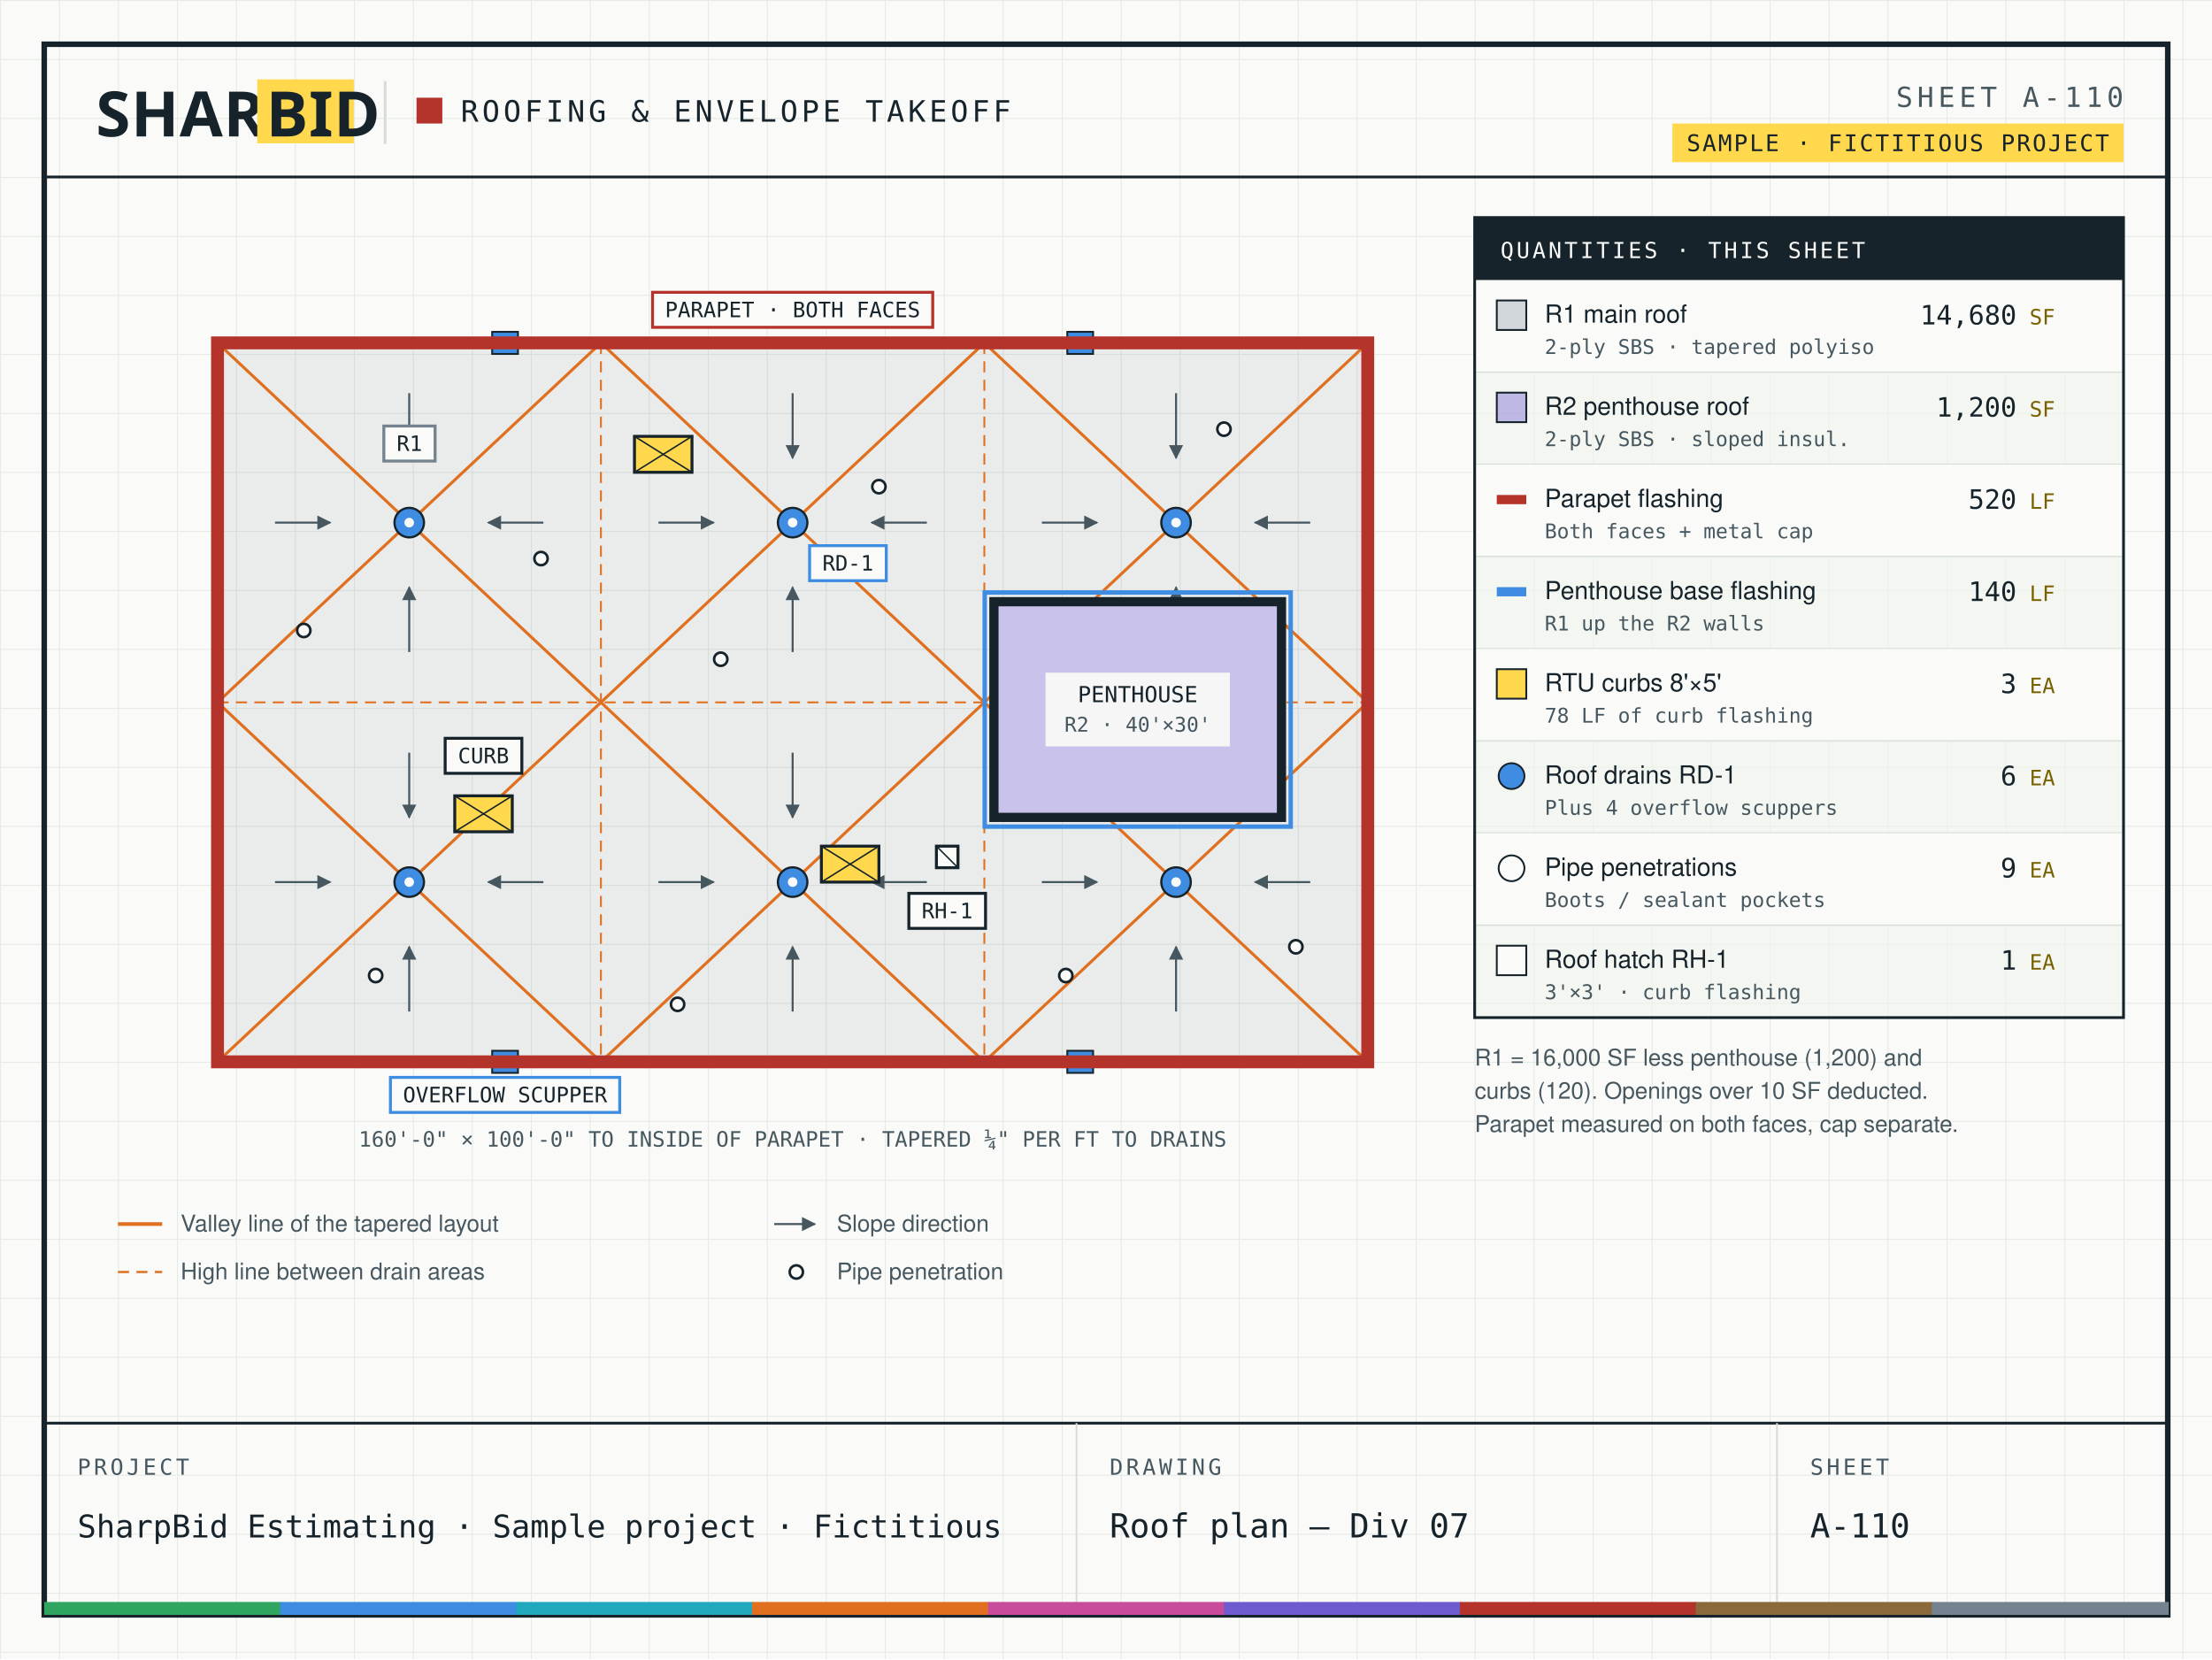
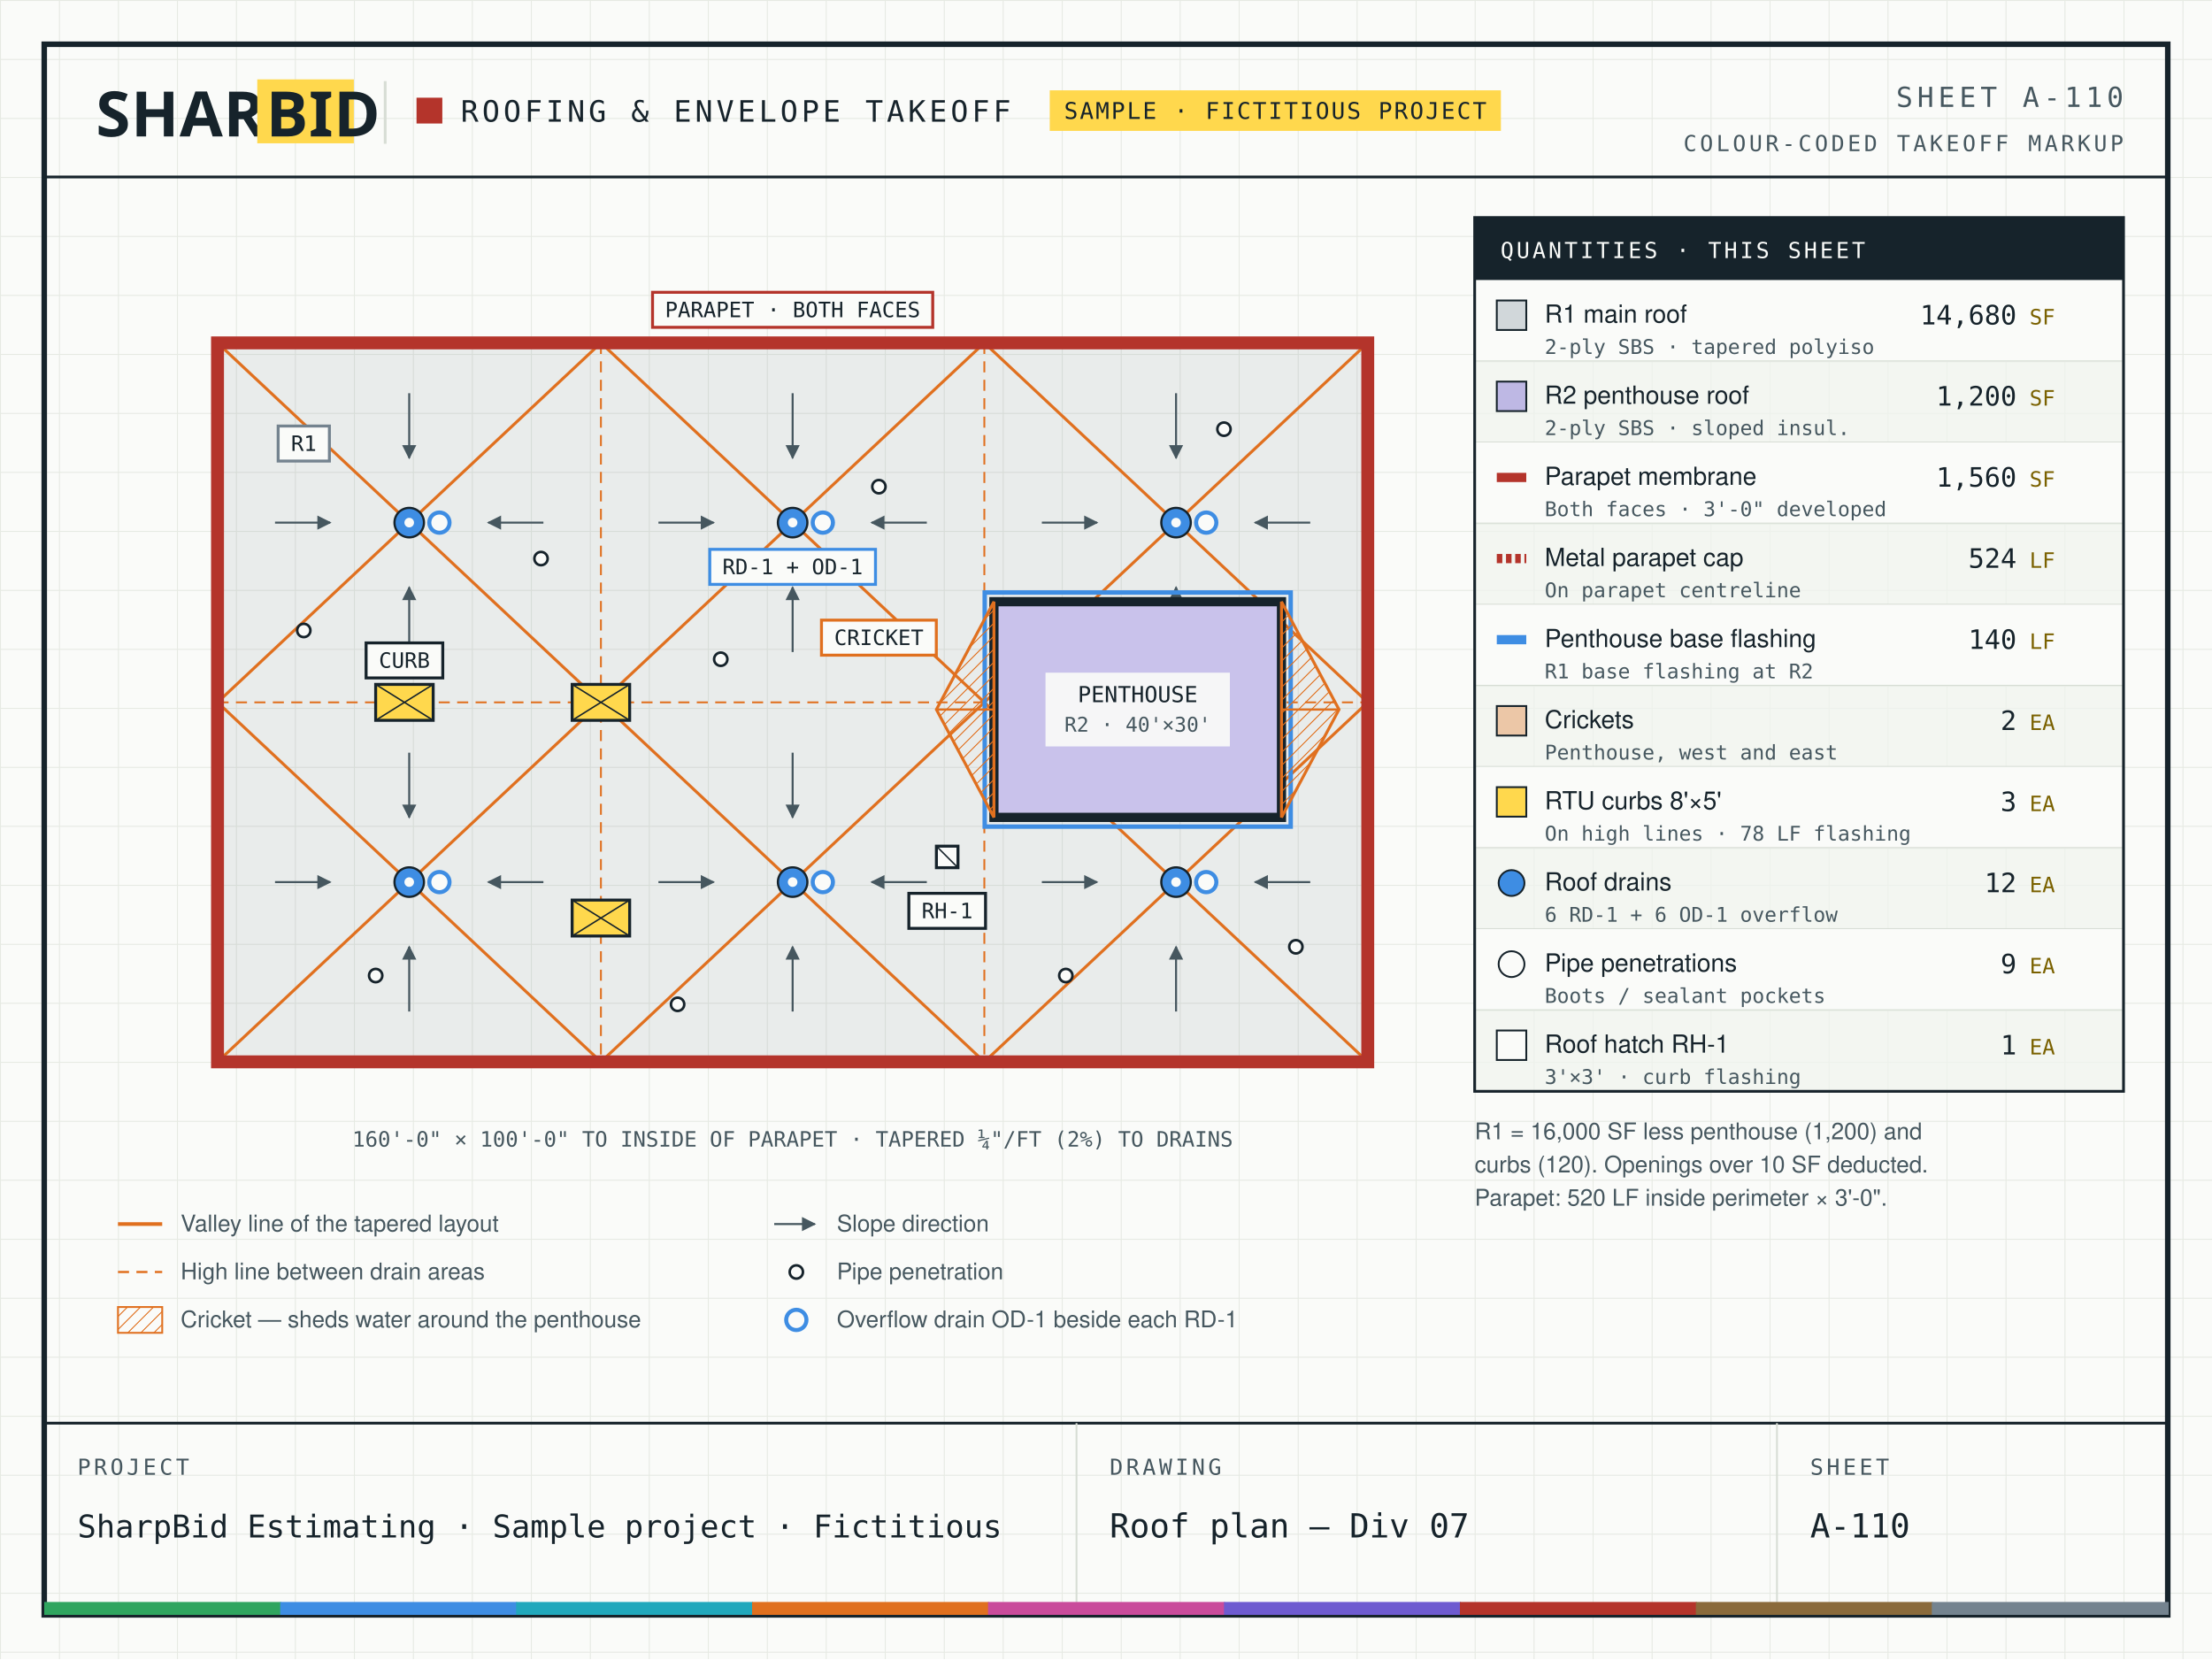
<svg xmlns="http://www.w3.org/2000/svg" width="1200" height="900" viewBox="0 0 1200 900" role="img">
  <defs>
    <pattern id="g32" width="32" height="32" patternUnits="userSpaceOnUse">
      <path d="M 32 0 L 0 0 0 32" fill="none" stroke="#E6EAE3" stroke-width="1" />
+     </pattern>
+     <pattern id="hCrk" width="5" height="5" patternUnits="userSpaceOnUse" patternTransform="rotate(45)">
+       <line x1="0" y1="0" x2="0" y2="5" stroke="#E0701F" stroke-width="1" />
    </pattern>
    <marker id="arr" viewBox="0 0 10 10" refX="9" refY="5" markerWidth="7" markerHeight="7" orient="auto-start-reverse">
      <path d="M 0 0 L 10 5 L 0 10 z" fill="#46575F" />
    </marker>
  </defs>
  <rect width="1200" height="900" fill="#FAFBF9" />
  <rect width="1200" height="900" fill="url(#g32)" />
  <rect x="24" y="24" width="1152" height="852" fill="none" stroke="#16232B" stroke-width="3" />
  <line x1="24" y1="96" x2="1176" y2="96" stroke="#16232B" stroke-width="1.5" />
  <g>
    <text x="52" y="74" font-family="Big Shoulders, 'Arial Narrow', sans-serif" font-weight="800" font-size="34" letter-spacing="0.01em" fill="#16232B">SHARP</text>
    <rect x="139.567" y="43.06" width="52.394" height="34.68" fill="#FFD84D" />
    <text x="144.327" y="74" font-family="Big Shoulders, 'Arial Narrow', sans-serif" font-weight="800" font-size="34" letter-spacing="0.01em" fill="#16232B">BID</text>
  </g>
  <line x1="208.961" y1="44" x2="208.961" y2="78" stroke="#D7DDD5" stroke-width="1.5" />
  <rect x="225.961" y="53" width="14" height="14" fill="#B4342B" />
  <text x="249.961" y="66" font-family="'IBM Plex Mono', ui-monospace, monospace" font-size="16" font-weight="500" letter-spacing="0.12em" fill="#16232B">ROOFING &amp; ENVELOPE TAKEOFF</text>
+   <rect x="569.481" y="49" width="244.75" height="22" fill="#FFD84D" />
+   <text x="691.856" y="64.5" text-anchor="middle" font-family="'IBM Plex Mono', ui-monospace, monospace" font-size="12.5" font-weight="500" letter-spacing="0.08em" fill="#16232B">SAMPLE · FICTITIOUS PROJECT</text>
  <text x="1152" y="58" text-anchor="end" font-family="'IBM Plex Mono', ui-monospace, monospace" font-size="15" letter-spacing="0.16em" fill="#46575F">SHEET A-110</text>
-   <rect x="907.25" y="67" width="244.75" height="21" fill="#FFD84D" />
-   <text x="1029.625" y="82" text-anchor="middle" font-family="'IBM Plex Mono', ui-monospace, monospace" font-size="12.5" font-weight="500" letter-spacing="0.08em" fill="#16232B">SAMPLE · FICTITIOUS PROJECT</text>
+   <text x="1152" y="82" text-anchor="end" font-family="'IBM Plex Mono', ui-monospace, monospace" font-size="12" letter-spacing="0.14em" fill="#46575F">COLOUR-CODED TAKEOFF MARKUP</text>
  <rect x="118" y="186" width="624" height="390" fill="#74838F" fill-opacity="0.13" />
  <line x1="222" y1="283.5" x2="118" y2="186" stroke="#E0701F" stroke-width="1.6" />
  <line x1="222" y1="283.5" x2="326" y2="186" stroke="#E0701F" stroke-width="1.6" />
  <line x1="222" y1="283.5" x2="326" y2="381" stroke="#E0701F" stroke-width="1.6" />
  <line x1="222" y1="283.5" x2="118" y2="381" stroke="#E0701F" stroke-width="1.6" />
  <line x1="222" y1="213.3" x2="222" y2="248.4" stroke="#46575F" stroke-width="1.1" marker-end="url(#arr)" />
  <line x1="222" y1="353.7" x2="222" y2="318.6" stroke="#46575F" stroke-width="1.1" marker-end="url(#arr)" />
  <line x1="149.2" y1="283.5" x2="179.1" y2="283.5" stroke="#46575F" stroke-width="1.1" marker-end="url(#arr)" />
  <line x1="294.8" y1="283.5" x2="264.9" y2="283.5" stroke="#46575F" stroke-width="1.1" marker-end="url(#arr)" />
  <line x1="222" y1="478.5" x2="118" y2="381" stroke="#E0701F" stroke-width="1.6" />
  <line x1="222" y1="478.5" x2="326" y2="381" stroke="#E0701F" stroke-width="1.6" />
  <line x1="222" y1="478.5" x2="326" y2="576" stroke="#E0701F" stroke-width="1.6" />
  <line x1="222" y1="478.5" x2="118" y2="576" stroke="#E0701F" stroke-width="1.6" />
  <line x1="222" y1="408.3" x2="222" y2="443.4" stroke="#46575F" stroke-width="1.1" marker-end="url(#arr)" />
  <line x1="222" y1="548.7" x2="222" y2="513.6" stroke="#46575F" stroke-width="1.1" marker-end="url(#arr)" />
  <line x1="149.2" y1="478.5" x2="179.1" y2="478.5" stroke="#46575F" stroke-width="1.1" marker-end="url(#arr)" />
  <line x1="294.8" y1="478.5" x2="264.9" y2="478.5" stroke="#46575F" stroke-width="1.1" marker-end="url(#arr)" />
  <line x1="430" y1="283.5" x2="326" y2="186" stroke="#E0701F" stroke-width="1.6" />
  <line x1="430" y1="283.5" x2="534" y2="186" stroke="#E0701F" stroke-width="1.6" />
  <line x1="430" y1="283.5" x2="534" y2="381" stroke="#E0701F" stroke-width="1.6" />
  <line x1="430" y1="283.5" x2="326" y2="381" stroke="#E0701F" stroke-width="1.6" />
  <line x1="430" y1="213.3" x2="430" y2="248.4" stroke="#46575F" stroke-width="1.1" marker-end="url(#arr)" />
  <line x1="430" y1="353.7" x2="430" y2="318.6" stroke="#46575F" stroke-width="1.1" marker-end="url(#arr)" />
  <line x1="357.2" y1="283.5" x2="387.1" y2="283.5" stroke="#46575F" stroke-width="1.1" marker-end="url(#arr)" />
  <line x1="502.8" y1="283.5" x2="472.9" y2="283.5" stroke="#46575F" stroke-width="1.1" marker-end="url(#arr)" />
  <line x1="430" y1="478.5" x2="326" y2="381" stroke="#E0701F" stroke-width="1.6" />
  <line x1="430" y1="478.5" x2="534" y2="381" stroke="#E0701F" stroke-width="1.6" />
  <line x1="430" y1="478.5" x2="534" y2="576" stroke="#E0701F" stroke-width="1.6" />
  <line x1="430" y1="478.5" x2="326" y2="576" stroke="#E0701F" stroke-width="1.6" />
  <line x1="430" y1="408.3" x2="430" y2="443.4" stroke="#46575F" stroke-width="1.1" marker-end="url(#arr)" />
  <line x1="430" y1="548.7" x2="430" y2="513.6" stroke="#46575F" stroke-width="1.1" marker-end="url(#arr)" />
  <line x1="357.2" y1="478.5" x2="387.1" y2="478.5" stroke="#46575F" stroke-width="1.1" marker-end="url(#arr)" />
  <line x1="502.8" y1="478.5" x2="472.9" y2="478.5" stroke="#46575F" stroke-width="1.1" marker-end="url(#arr)" />
  <line x1="638" y1="283.5" x2="534" y2="186" stroke="#E0701F" stroke-width="1.6" />
  <line x1="638" y1="283.5" x2="742" y2="186" stroke="#E0701F" stroke-width="1.6" />
  <line x1="638" y1="283.5" x2="742" y2="381" stroke="#E0701F" stroke-width="1.6" />
  <line x1="638" y1="283.5" x2="534" y2="381" stroke="#E0701F" stroke-width="1.6" />
  <line x1="638" y1="213.3" x2="638" y2="248.4" stroke="#46575F" stroke-width="1.1" marker-end="url(#arr)" />
  <line x1="638" y1="353.7" x2="638" y2="318.6" stroke="#46575F" stroke-width="1.1" marker-end="url(#arr)" />
  <line x1="565.2" y1="283.5" x2="595.1" y2="283.5" stroke="#46575F" stroke-width="1.1" marker-end="url(#arr)" />
  <line x1="710.8" y1="283.5" x2="680.9" y2="283.5" stroke="#46575F" stroke-width="1.1" marker-end="url(#arr)" />
  <line x1="638" y1="478.5" x2="534" y2="381" stroke="#E0701F" stroke-width="1.6" />
  <line x1="638" y1="478.5" x2="742" y2="381" stroke="#E0701F" stroke-width="1.6" />
  <line x1="638" y1="478.5" x2="742" y2="576" stroke="#E0701F" stroke-width="1.6" />
  <line x1="638" y1="478.5" x2="534" y2="576" stroke="#E0701F" stroke-width="1.6" />
  <line x1="638" y1="408.3" x2="638" y2="443.4" stroke="#46575F" stroke-width="1.1" marker-end="url(#arr)" />
  <line x1="638" y1="548.7" x2="638" y2="513.6" stroke="#46575F" stroke-width="1.1" marker-end="url(#arr)" />
  <line x1="565.2" y1="478.5" x2="595.1" y2="478.5" stroke="#46575F" stroke-width="1.1" marker-end="url(#arr)" />
  <line x1="710.8" y1="478.5" x2="680.9" y2="478.5" stroke="#46575F" stroke-width="1.1" marker-end="url(#arr)" />
  <line x1="326" y1="186" x2="326" y2="576" stroke="#E0701F" stroke-width="1" stroke-dasharray="6 4" />
  <line x1="534" y1="186" x2="534" y2="576" stroke="#E0701F" stroke-width="1" stroke-dasharray="6 4" />
  <line x1="118" y1="381" x2="742" y2="381" stroke="#E0701F" stroke-width="1" stroke-dasharray="6 4" />
  <rect x="539.2" y="326.4" width="156" height="117" fill="#FAFBF9" />
  <rect x="539.2" y="326.4" width="156" height="117" fill="#6E5BD0" fill-opacity="0.35" stroke="#16232B" stroke-width="5" />
  <rect x="534.2" y="321.4" width="166" height="127" fill="none" stroke="#3E8DE3" stroke-width="2.4" />
  <rect x="567.2" y="364.9" width="100" height="40" fill="#FAFBF9" fill-opacity="0.92" />
  <text x="617.2" y="380.9" text-anchor="middle" font-family="'IBM Plex Mono', ui-monospace, monospace" font-size="12" font-weight="500" fill="#16232B">PENTHOUSE</text>
  <text x="617.2" y="396.9" text-anchor="middle" font-family="'IBM Plex Mono', ui-monospace, monospace" font-size="11" fill="#46575F">R2 · 40'×30'</text>
-   <rect x="246.7" y="431.7" width="31.2" height="19.5" fill="#FFD84D" stroke="#16232B" stroke-width="1.6" />
-   <line x1="246.7" y1="431.7" x2="277.9" y2="451.2" stroke="#16232B" stroke-width="0.8" />
-   <line x1="277.9" y1="431.7" x2="246.7" y2="451.2" stroke="#16232B" stroke-width="0.8" />
-   <rect x="344.2" y="236.7" width="31.2" height="19.5" fill="#FFD84D" stroke="#16232B" stroke-width="1.6" />
-   <line x1="344.2" y1="236.7" x2="375.4" y2="256.2" stroke="#16232B" stroke-width="0.8" />
-   <line x1="375.4" y1="236.7" x2="344.2" y2="256.2" stroke="#16232B" stroke-width="0.8" />
-   <rect x="445.6" y="459" width="31.2" height="19.5" fill="#FFD84D" stroke="#16232B" stroke-width="1.6" />
-   <line x1="445.6" y1="459" x2="476.8" y2="478.5" stroke="#16232B" stroke-width="0.8" />
-   <line x1="476.8" y1="459" x2="445.6" y2="478.5" stroke="#16232B" stroke-width="0.8" />
+   <path d="M 539.2 326.4 L 508 384.9 L 539.2 443.4 Z" fill="url(#hCrk)" stroke="#E0701F" stroke-width="1.6" />
+   <line x1="539.2" y1="384.9" x2="508" y2="384.9" stroke="#E0701F" stroke-width="1.2" />
+   <path d="M 695.2 326.4 L 726.4 384.9 L 695.2 443.4 Z" fill="url(#hCrk)" stroke="#E0701F" stroke-width="1.6" />
+   <line x1="695.2" y1="384.9" x2="726.4" y2="384.9" stroke="#E0701F" stroke-width="1.2" />
+   <rect x="310.387" y="371.25" width="31.2" height="19.5" fill="#FFD84D" stroke="#16232B" stroke-width="1.6" />
+   <line x1="310.387" y1="371.25" x2="341.587" y2="390.75" stroke="#16232B" stroke-width="0.8" />
+   <line x1="341.587" y1="371.25" x2="310.387" y2="390.75" stroke="#16232B" stroke-width="0.8" />
+   <rect x="310.387" y="488.25" width="31.2" height="19.5" fill="#FFD84D" stroke="#16232B" stroke-width="1.6" />
+   <line x1="310.387" y1="488.25" x2="341.587" y2="507.75" stroke="#16232B" stroke-width="0.8" />
+   <line x1="341.587" y1="488.25" x2="310.387" y2="507.75" stroke="#16232B" stroke-width="0.8" />
+   <rect x="203.8" y="371.25" width="31.2" height="19.5" fill="#FFD84D" stroke="#16232B" stroke-width="1.6" />
+   <line x1="203.8" y1="371.25" x2="235" y2="390.75" stroke="#16232B" stroke-width="0.8" />
+   <line x1="235" y1="371.25" x2="203.8" y2="390.75" stroke="#16232B" stroke-width="0.8" />
  <rect x="508" y="459" width="11.7" height="11.7" fill="#FAFBF9" stroke="#16232B" stroke-width="1.6" />
  <line x1="508" y1="459" x2="519.7" y2="470.7" stroke="#16232B" stroke-width="0.8" />
  <circle cx="164.8" cy="342" r="3.6" fill="#FAFBF9" stroke="#16232B" stroke-width="1.4" />
  <circle cx="293.5" cy="303" r="3.6" fill="#FAFBF9" stroke="#16232B" stroke-width="1.4" />
  <circle cx="391" cy="357.6" r="3.6" fill="#FAFBF9" stroke="#16232B" stroke-width="1.4" />
  <circle cx="476.8" cy="264" r="3.6" fill="#FAFBF9" stroke="#16232B" stroke-width="1.4" />
  <circle cx="664" cy="232.8" r="3.6" fill="#FAFBF9" stroke="#16232B" stroke-width="1.4" />
  <circle cx="703" cy="513.6" r="3.6" fill="#FAFBF9" stroke="#16232B" stroke-width="1.4" />
  <circle cx="578.2" cy="529.2" r="3.6" fill="#FAFBF9" stroke="#16232B" stroke-width="1.4" />
  <circle cx="367.6" cy="544.8" r="3.6" fill="#FAFBF9" stroke="#16232B" stroke-width="1.4" />
  <circle cx="203.8" cy="529.2" r="3.6" fill="#FAFBF9" stroke="#16232B" stroke-width="1.4" />
  <circle cx="222" cy="283.5" r="8" fill="#3E8DE3" stroke="#16232B" stroke-width="1.2" />
  <circle cx="222" cy="283.5" r="2.6" fill="#FAFBF9" />
+   <circle cx="238.38" cy="283.5" r="5.5" fill="#FAFBF9" stroke="#3E8DE3" stroke-width="2.2" />
  <circle cx="222" cy="478.5" r="8" fill="#3E8DE3" stroke="#16232B" stroke-width="1.2" />
  <circle cx="222" cy="478.5" r="2.6" fill="#FAFBF9" />
+   <circle cx="238.38" cy="478.5" r="5.5" fill="#FAFBF9" stroke="#3E8DE3" stroke-width="2.2" />
  <circle cx="430" cy="283.5" r="8" fill="#3E8DE3" stroke="#16232B" stroke-width="1.2" />
  <circle cx="430" cy="283.5" r="2.6" fill="#FAFBF9" />
+   <circle cx="446.38" cy="283.5" r="5.5" fill="#FAFBF9" stroke="#3E8DE3" stroke-width="2.2" />
  <circle cx="430" cy="478.5" r="8" fill="#3E8DE3" stroke="#16232B" stroke-width="1.2" />
  <circle cx="430" cy="478.5" r="2.6" fill="#FAFBF9" />
+   <circle cx="446.38" cy="478.5" r="5.5" fill="#FAFBF9" stroke="#3E8DE3" stroke-width="2.2" />
  <circle cx="638" cy="283.5" r="8" fill="#3E8DE3" stroke="#16232B" stroke-width="1.2" />
  <circle cx="638" cy="283.5" r="2.6" fill="#FAFBF9" />
+   <circle cx="654.38" cy="283.5" r="5.5" fill="#FAFBF9" stroke="#3E8DE3" stroke-width="2.2" />
  <circle cx="638" cy="478.5" r="8" fill="#3E8DE3" stroke="#16232B" stroke-width="1.2" />
  <circle cx="638" cy="478.5" r="2.6" fill="#FAFBF9" />
-   <rect x="267" y="180" width="14" height="12" fill="#3E8DE3" stroke="#16232B" stroke-width="1" />
-   <rect x="579" y="180" width="14" height="12" fill="#3E8DE3" stroke="#16232B" stroke-width="1" />
-   <rect x="267" y="570" width="14" height="12" fill="#3E8DE3" stroke="#16232B" stroke-width="1" />
-   <rect x="579" y="570" width="14" height="12" fill="#3E8DE3" stroke="#16232B" stroke-width="1" />
+   <circle cx="654.38" cy="478.5" r="5.5" fill="#FAFBF9" stroke="#3E8DE3" stroke-width="2.2" />
  <rect x="118" y="186" width="624" height="390" fill="none" stroke="#B4342B" stroke-width="7" />
-   <rect x="208.23" y="231.1" width="27.8" height="19" fill="#FAFBF9" stroke="#74838F" stroke-width="1.6" />
-   <text x="222.13" y="244.6" text-anchor="middle" font-family="'IBM Plex Mono', ui-monospace, monospace" font-size="11.5" font-weight="500" fill="#16232B">R1</text>
-   <rect x="439.2" y="296" width="41.6" height="19" fill="#FAFBF9" stroke="#3E8DE3" stroke-width="1.6" />
-   <text x="460" y="309.5" text-anchor="middle" font-family="'IBM Plex Mono', ui-monospace, monospace" font-size="11.5" font-weight="500" fill="#16232B">RD-1</text>
-   <rect x="241.5" y="400.5" width="41.6" height="19" fill="#FAFBF9" stroke="#16232B" stroke-width="1.6" />
-   <text x="262.3" y="414" text-anchor="middle" font-family="'IBM Plex Mono', ui-monospace, monospace" font-size="11.5" font-weight="500" fill="#16232B">CURB</text>
+   <rect x="150.9" y="231.1" width="27.8" height="19" fill="#FAFBF9" stroke="#74838F" stroke-width="1.6" />
+   <text x="164.8" y="244.6" text-anchor="middle" font-family="'IBM Plex Mono', ui-monospace, monospace" font-size="11.5" font-weight="500" fill="#16232B">R1</text>
+   <rect x="385.05" y="298" width="89.9" height="19" fill="#FAFBF9" stroke="#3E8DE3" stroke-width="1.6" />
+   <text x="430" y="311.5" text-anchor="middle" font-family="'IBM Plex Mono', ui-monospace, monospace" font-size="11.5" font-weight="500" fill="#16232B">RD-1 + OD-1</text>
+   <rect x="198.6" y="348.75" width="41.6" height="19" fill="#FAFBF9" stroke="#16232B" stroke-width="1.6" />
+   <text x="219.4" y="362.25" text-anchor="middle" font-family="'IBM Plex Mono', ui-monospace, monospace" font-size="11.5" font-weight="500" fill="#16232B">CURB</text>
  <rect x="493.05" y="484.6" width="41.6" height="19" fill="#FAFBF9" stroke="#16232B" stroke-width="1.6" />
  <text x="513.85" y="498.1" text-anchor="middle" font-family="'IBM Plex Mono', ui-monospace, monospace" font-size="11.5" font-weight="500" fill="#16232B">RH-1</text>
  <rect x="354" y="158.56" width="152" height="19" fill="#FAFBF9" stroke="#B4342B" stroke-width="1.6" />
  <text x="430" y="172.06" text-anchor="middle" font-family="'IBM Plex Mono', ui-monospace, monospace" font-size="11.5" font-weight="500" fill="#16232B">PARAPET · BOTH FACES</text>
-   <rect x="211.8" y="584.44" width="124.4" height="19" fill="#FAFBF9" stroke="#3E8DE3" stroke-width="1.6" />
-   <text x="274" y="597.94" text-anchor="middle" font-family="'IBM Plex Mono', ui-monospace, monospace" font-size="11.5" font-weight="500" fill="#16232B">OVERFLOW SCUPPER</text>
-   <text x="430" y="622" text-anchor="middle" font-family="'IBM Plex Mono', ui-monospace, monospace" font-size="11.5" fill="#46575F">160'-0" × 100'-0" TO INSIDE OF PARAPET · TAPERED ¼" PER FT TO DRAINS</text>
+   <rect x="445.65" y="336.4" width="62.3" height="19" fill="#FAFBF9" stroke="#E0701F" stroke-width="1.6" />
+   <text x="476.8" y="349.9" text-anchor="middle" font-family="'IBM Plex Mono', ui-monospace, monospace" font-size="11.5" font-weight="500" fill="#16232B">CRICKET</text>
+   <text x="430" y="622" text-anchor="middle" font-family="'IBM Plex Mono', ui-monospace, monospace" font-size="11.5" fill="#46575F">160'-0" × 100'-0" TO INSIDE OF PARAPET · TAPERED ¼"/FT (2%) TO DRAINS</text>
  <line x1="64" y1="664" x2="88" y2="664" stroke="#E0701F" stroke-width="2" />
  <text x="98" y="668" font-family="'IBM Plex Sans', Helvetica, Arial, sans-serif" font-size="12.5" fill="#46575F">Valley line of the tapered layout</text>
  <line x1="64" y1="690" x2="88" y2="690" stroke="#E0701F" stroke-width="1.2" stroke-dasharray="6 4" />
  <text x="98" y="694" font-family="'IBM Plex Sans', Helvetica, Arial, sans-serif" font-size="12.5" fill="#46575F">High line between drain areas</text>
  <line x1="420" y1="664" x2="442" y2="664" stroke="#46575F" stroke-width="1.1" marker-end="url(#arr)" />
  <text x="454" y="668" font-family="'IBM Plex Sans', Helvetica, Arial, sans-serif" font-size="12.5" fill="#46575F">Slope direction</text>
  <circle cx="432" cy="690" r="3.6" fill="#FAFBF9" stroke="#16232B" stroke-width="1.4" />
  <text x="454" y="694" font-family="'IBM Plex Sans', Helvetica, Arial, sans-serif" font-size="12.5" fill="#46575F">Pipe penetration</text>
+   <rect x="64" y="709" width="24" height="14" fill="url(#hCrk)" stroke="#E0701F" stroke-width="1" />
+   <text x="98" y="720" font-family="'IBM Plex Sans', Helvetica, Arial, sans-serif" font-size="12.5" fill="#46575F">Cricket — sheds water around the penthouse</text>
+   <circle cx="432" cy="716" r="5.5" fill="#FAFBF9" stroke="#3E8DE3" stroke-width="2.2" />
+   <text x="454" y="720" font-family="'IBM Plex Sans', Helvetica, Arial, sans-serif" font-size="12.5" fill="#46575F">Overflow drain OD-1 beside each RD-1</text>
  <rect x="800" y="118" width="352" height="34" fill="#16232B" />
  <text x="814" y="140" font-family="'IBM Plex Mono', ui-monospace, monospace" font-size="12" letter-spacing="0.12em" fill="#FAFBF9">QUANTITIES · THIS SHEET</text>
-   <rect x="800" y="152" width="352" height="50" fill="#FAFBF9" />
-   <line x1="800" y1="202" x2="1152" y2="202" stroke="#D7DDD5" stroke-width="1" />
+   <rect x="800" y="152" width="352" height="44" fill="#FAFBF9" />
+   <line x1="800" y1="196" x2="1152" y2="196" stroke="#D7DDD5" stroke-width="1" />
  <rect x="812" y="163" width="16" height="16" fill="#74838F" fill-opacity="0.3" stroke="#16232B" stroke-width="1" />
  <text x="838" y="175" font-family="'IBM Plex Sans', Helvetica, Arial, sans-serif" font-size="13.5" font-weight="500" fill="#16232B">R1 main roof</text>
  <text x="838" y="192" font-family="'IBM Plex Mono', ui-monospace, monospace" font-size="11" fill="#46575F">2-ply SBS · tapered polyiso</text>
  <text x="1094" y="176" text-anchor="end" font-family="'IBM Plex Mono', ui-monospace, monospace" font-size="14.5" font-weight="500" fill="#16232B">14,680</text>
  <text x="1101" y="176" font-family="'IBM Plex Mono', ui-monospace, monospace" font-size="11.5" fill="#7A6100">SF</text>
-   <rect x="800" y="202" width="352" height="50" fill="#F0F3EE" opacity="0.7" />
-   <line x1="800" y1="252" x2="1152" y2="252" stroke="#D7DDD5" stroke-width="1" />
-   <rect x="812" y="213" width="16" height="16" fill="#6E5BD0" fill-opacity="0.4" stroke="#16232B" stroke-width="1" />
-   <text x="838" y="225" font-family="'IBM Plex Sans', Helvetica, Arial, sans-serif" font-size="13.5" font-weight="500" fill="#16232B">R2 penthouse roof</text>
-   <text x="838" y="242" font-family="'IBM Plex Mono', ui-monospace, monospace" font-size="11" fill="#46575F">2-ply SBS · sloped insul.</text>
-   <text x="1094" y="226" text-anchor="end" font-family="'IBM Plex Mono', ui-monospace, monospace" font-size="14.5" font-weight="500" fill="#16232B">1,200</text>
-   <text x="1101" y="226" font-family="'IBM Plex Mono', ui-monospace, monospace" font-size="11.5" fill="#7A6100">SF</text>
-   <rect x="800" y="252" width="352" height="50" fill="#FAFBF9" />
-   <line x1="800" y1="302" x2="1152" y2="302" stroke="#D7DDD5" stroke-width="1" />
-   <line x1="812" y1="271" x2="828" y2="271" stroke="#B4342B" stroke-width="5" />
-   <text x="838" y="275" font-family="'IBM Plex Sans', Helvetica, Arial, sans-serif" font-size="13.5" font-weight="500" fill="#16232B">Parapet flashing</text>
-   <text x="838" y="292" font-family="'IBM Plex Mono', ui-monospace, monospace" font-size="11" fill="#46575F">Both faces + metal cap</text>
-   <text x="1094" y="276" text-anchor="end" font-family="'IBM Plex Mono', ui-monospace, monospace" font-size="14.5" font-weight="500" fill="#16232B">520</text>
-   <text x="1101" y="276" font-family="'IBM Plex Mono', ui-monospace, monospace" font-size="11.5" fill="#7A6100">LF</text>
-   <rect x="800" y="302" width="352" height="50" fill="#F0F3EE" opacity="0.7" />
-   <line x1="800" y1="352" x2="1152" y2="352" stroke="#D7DDD5" stroke-width="1" />
-   <line x1="812" y1="321" x2="828" y2="321" stroke="#3E8DE3" stroke-width="5" />
-   <text x="838" y="325" font-family="'IBM Plex Sans', Helvetica, Arial, sans-serif" font-size="13.5" font-weight="500" fill="#16232B">Penthouse base flashing</text>
-   <text x="838" y="342" font-family="'IBM Plex Mono', ui-monospace, monospace" font-size="11" fill="#46575F">R1 up the R2 walls</text>
-   <text x="1094" y="326" text-anchor="end" font-family="'IBM Plex Mono', ui-monospace, monospace" font-size="14.5" font-weight="500" fill="#16232B">140</text>
-   <text x="1101" y="326" font-family="'IBM Plex Mono', ui-monospace, monospace" font-size="11.5" fill="#7A6100">LF</text>
-   <rect x="800" y="352" width="352" height="50" fill="#FAFBF9" />
-   <line x1="800" y1="402" x2="1152" y2="402" stroke="#D7DDD5" stroke-width="1" />
-   <rect x="812" y="363" width="16" height="16" fill="#FFD84D" stroke="#16232B" stroke-width="1" />
-   <text x="838" y="375" font-family="'IBM Plex Sans', Helvetica, Arial, sans-serif" font-size="13.5" font-weight="500" fill="#16232B">RTU curbs 8'×5'</text>
-   <text x="838" y="392" font-family="'IBM Plex Mono', ui-monospace, monospace" font-size="11" fill="#46575F">78 LF of curb flashing</text>
-   <text x="1094" y="376" text-anchor="end" font-family="'IBM Plex Mono', ui-monospace, monospace" font-size="14.5" font-weight="500" fill="#16232B">3</text>
-   <text x="1101" y="376" font-family="'IBM Plex Mono', ui-monospace, monospace" font-size="11.5" fill="#7A6100">EA</text>
-   <rect x="800" y="402" width="352" height="50" fill="#F0F3EE" opacity="0.7" />
-   <line x1="800" y1="452" x2="1152" y2="452" stroke="#D7DDD5" stroke-width="1" />
-   <circle cx="820" cy="421" r="7" fill="#3E8DE3" stroke="#16232B" stroke-width="1" />
-   <text x="838" y="425" font-family="'IBM Plex Sans', Helvetica, Arial, sans-serif" font-size="13.5" font-weight="500" fill="#16232B">Roof drains RD-1</text>
-   <text x="838" y="442" font-family="'IBM Plex Mono', ui-monospace, monospace" font-size="11" fill="#46575F">Plus 4 overflow scuppers</text>
-   <text x="1094" y="426" text-anchor="end" font-family="'IBM Plex Mono', ui-monospace, monospace" font-size="14.5" font-weight="500" fill="#16232B">6</text>
-   <text x="1101" y="426" font-family="'IBM Plex Mono', ui-monospace, monospace" font-size="11.5" fill="#7A6100">EA</text>
-   <rect x="800" y="452" width="352" height="50" fill="#FAFBF9" />
-   <line x1="800" y1="502" x2="1152" y2="502" stroke="#D7DDD5" stroke-width="1" />
-   <circle cx="820" cy="471" r="7" fill="#FAFBF9" stroke="#16232B" stroke-width="1" />
-   <text x="838" y="475" font-family="'IBM Plex Sans', Helvetica, Arial, sans-serif" font-size="13.5" font-weight="500" fill="#16232B">Pipe penetrations</text>
-   <text x="838" y="492" font-family="'IBM Plex Mono', ui-monospace, monospace" font-size="11" fill="#46575F">Boots / sealant pockets</text>
-   <text x="1094" y="476" text-anchor="end" font-family="'IBM Plex Mono', ui-monospace, monospace" font-size="14.5" font-weight="500" fill="#16232B">9</text>
-   <text x="1101" y="476" font-family="'IBM Plex Mono', ui-monospace, monospace" font-size="11.5" fill="#7A6100">EA</text>
-   <rect x="800" y="502" width="352" height="50" fill="#F0F3EE" opacity="0.7" />
-   <line x1="800" y1="552" x2="1152" y2="552" stroke="#D7DDD5" stroke-width="1" />
-   <rect x="812" y="513" width="16" height="16" fill="#FAFBF9" stroke="#16232B" stroke-width="1" />
-   <text x="838" y="525" font-family="'IBM Plex Sans', Helvetica, Arial, sans-serif" font-size="13.5" font-weight="500" fill="#16232B">Roof hatch RH-1</text>
-   <text x="838" y="542" font-family="'IBM Plex Mono', ui-monospace, monospace" font-size="11" fill="#46575F">3'×3' · curb flashing</text>
-   <text x="1094" y="526" text-anchor="end" font-family="'IBM Plex Mono', ui-monospace, monospace" font-size="14.5" font-weight="500" fill="#16232B">1</text>
-   <text x="1101" y="526" font-family="'IBM Plex Mono', ui-monospace, monospace" font-size="11.5" fill="#7A6100">EA</text>
-   <rect x="800" y="118" width="352" height="434" fill="none" stroke="#16232B" stroke-width="1.5" />
-   <text x="800" y="578" font-family="'IBM Plex Sans', Helvetica, Arial, sans-serif" font-size="12.5" fill="#46575F">R1 = 16,000 SF less penthouse (1,200) and</text>
-   <text x="800" y="596" font-family="'IBM Plex Sans', Helvetica, Arial, sans-serif" font-size="12.5" fill="#46575F">curbs (120). Openings over 10 SF deducted.</text>
-   <text x="800" y="614" font-family="'IBM Plex Sans', Helvetica, Arial, sans-serif" font-size="12.5" fill="#46575F">Parapet measured on both faces, cap separate.</text>
+   <rect x="800" y="196" width="352" height="44" fill="#F0F3EE" opacity="0.7" />
+   <line x1="800" y1="240" x2="1152" y2="240" stroke="#D7DDD5" stroke-width="1" />
+   <rect x="812" y="207" width="16" height="16" fill="#6E5BD0" fill-opacity="0.4" stroke="#16232B" stroke-width="1" />
+   <text x="838" y="219" font-family="'IBM Plex Sans', Helvetica, Arial, sans-serif" font-size="13.5" font-weight="500" fill="#16232B">R2 penthouse roof</text>
+   <text x="838" y="236" font-family="'IBM Plex Mono', ui-monospace, monospace" font-size="11" fill="#46575F">2-ply SBS · sloped insul.</text>
+   <text x="1094" y="220" text-anchor="end" font-family="'IBM Plex Mono', ui-monospace, monospace" font-size="14.5" font-weight="500" fill="#16232B">1,200</text>
+   <text x="1101" y="220" font-family="'IBM Plex Mono', ui-monospace, monospace" font-size="11.5" fill="#7A6100">SF</text>
+   <rect x="800" y="240" width="352" height="44" fill="#FAFBF9" />
+   <line x1="800" y1="284" x2="1152" y2="284" stroke="#D7DDD5" stroke-width="1" />
+   <line x1="812" y1="259" x2="828" y2="259" stroke="#B4342B" stroke-width="5" />
+   <text x="838" y="263" font-family="'IBM Plex Sans', Helvetica, Arial, sans-serif" font-size="13.5" font-weight="500" fill="#16232B">Parapet membrane</text>
+   <text x="838" y="280" font-family="'IBM Plex Mono', ui-monospace, monospace" font-size="11" fill="#46575F">Both faces · 3'-0" developed</text>
+   <text x="1094" y="264" text-anchor="end" font-family="'IBM Plex Mono', ui-monospace, monospace" font-size="14.5" font-weight="500" fill="#16232B">1,560</text>
+   <text x="1101" y="264" font-family="'IBM Plex Mono', ui-monospace, monospace" font-size="11.5" fill="#7A6100">SF</text>
+   <rect x="800" y="284" width="352" height="44" fill="#F0F3EE" opacity="0.7" />
+   <line x1="800" y1="328" x2="1152" y2="328" stroke="#D7DDD5" stroke-width="1" />
+   <line x1="812" y1="303" x2="828" y2="303" stroke="#B4342B" stroke-width="5" stroke-dasharray="3 2" />
+   <text x="838" y="307" font-family="'IBM Plex Sans', Helvetica, Arial, sans-serif" font-size="13.5" font-weight="500" fill="#16232B">Metal parapet cap</text>
+   <text x="838" y="324" font-family="'IBM Plex Mono', ui-monospace, monospace" font-size="11" fill="#46575F">On parapet centreline</text>
+   <text x="1094" y="308" text-anchor="end" font-family="'IBM Plex Mono', ui-monospace, monospace" font-size="14.5" font-weight="500" fill="#16232B">524</text>
+   <text x="1101" y="308" font-family="'IBM Plex Mono', ui-monospace, monospace" font-size="11.5" fill="#7A6100">LF</text>
+   <rect x="800" y="328" width="352" height="44" fill="#FAFBF9" />
+   <line x1="800" y1="372" x2="1152" y2="372" stroke="#D7DDD5" stroke-width="1" />
+   <line x1="812" y1="347" x2="828" y2="347" stroke="#3E8DE3" stroke-width="5" />
+   <text x="838" y="351" font-family="'IBM Plex Sans', Helvetica, Arial, sans-serif" font-size="13.5" font-weight="500" fill="#16232B">Penthouse base flashing</text>
+   <text x="838" y="368" font-family="'IBM Plex Mono', ui-monospace, monospace" font-size="11" fill="#46575F">R1 base flashing at R2</text>
+   <text x="1094" y="352" text-anchor="end" font-family="'IBM Plex Mono', ui-monospace, monospace" font-size="14.5" font-weight="500" fill="#16232B">140</text>
+   <text x="1101" y="352" font-family="'IBM Plex Mono', ui-monospace, monospace" font-size="11.5" fill="#7A6100">LF</text>
+   <rect x="800" y="372" width="352" height="44" fill="#F0F3EE" opacity="0.7" />
+   <line x1="800" y1="416" x2="1152" y2="416" stroke="#D7DDD5" stroke-width="1" />
+   <rect x="812" y="383" width="16" height="16" fill="#E0701F" fill-opacity="0.35" stroke="#16232B" stroke-width="1" />
+   <text x="838" y="395" font-family="'IBM Plex Sans', Helvetica, Arial, sans-serif" font-size="13.5" font-weight="500" fill="#16232B">Crickets</text>
+   <text x="838" y="412" font-family="'IBM Plex Mono', ui-monospace, monospace" font-size="11" fill="#46575F">Penthouse, west and east</text>
+   <text x="1094" y="396" text-anchor="end" font-family="'IBM Plex Mono', ui-monospace, monospace" font-size="14.5" font-weight="500" fill="#16232B">2</text>
+   <text x="1101" y="396" font-family="'IBM Plex Mono', ui-monospace, monospace" font-size="11.5" fill="#7A6100">EA</text>
+   <rect x="800" y="416" width="352" height="44" fill="#FAFBF9" />
+   <line x1="800" y1="460" x2="1152" y2="460" stroke="#D7DDD5" stroke-width="1" />
+   <rect x="812" y="427" width="16" height="16" fill="#FFD84D" stroke="#16232B" stroke-width="1" />
+   <text x="838" y="439" font-family="'IBM Plex Sans', Helvetica, Arial, sans-serif" font-size="13.5" font-weight="500" fill="#16232B">RTU curbs 8'×5'</text>
+   <text x="838" y="456" font-family="'IBM Plex Mono', ui-monospace, monospace" font-size="11" fill="#46575F">On high lines · 78 LF flashing</text>
+   <text x="1094" y="440" text-anchor="end" font-family="'IBM Plex Mono', ui-monospace, monospace" font-size="14.5" font-weight="500" fill="#16232B">3</text>
+   <text x="1101" y="440" font-family="'IBM Plex Mono', ui-monospace, monospace" font-size="11.5" fill="#7A6100">EA</text>
+   <rect x="800" y="460" width="352" height="44" fill="#F0F3EE" opacity="0.7" />
+   <line x1="800" y1="504" x2="1152" y2="504" stroke="#D7DDD5" stroke-width="1" />
+   <circle cx="820" cy="479" r="7" fill="#3E8DE3" stroke="#16232B" stroke-width="1" />
+   <text x="838" y="483" font-family="'IBM Plex Sans', Helvetica, Arial, sans-serif" font-size="13.5" font-weight="500" fill="#16232B">Roof drains</text>
+   <text x="838" y="500" font-family="'IBM Plex Mono', ui-monospace, monospace" font-size="11" fill="#46575F">6 RD-1 + 6 OD-1 overflow</text>
+   <text x="1094" y="484" text-anchor="end" font-family="'IBM Plex Mono', ui-monospace, monospace" font-size="14.5" font-weight="500" fill="#16232B">12</text>
+   <text x="1101" y="484" font-family="'IBM Plex Mono', ui-monospace, monospace" font-size="11.5" fill="#7A6100">EA</text>
+   <rect x="800" y="504" width="352" height="44" fill="#FAFBF9" />
+   <line x1="800" y1="548" x2="1152" y2="548" stroke="#D7DDD5" stroke-width="1" />
+   <circle cx="820" cy="523" r="7" fill="#FAFBF9" stroke="#16232B" stroke-width="1" />
+   <text x="838" y="527" font-family="'IBM Plex Sans', Helvetica, Arial, sans-serif" font-size="13.5" font-weight="500" fill="#16232B">Pipe penetrations</text>
+   <text x="838" y="544" font-family="'IBM Plex Mono', ui-monospace, monospace" font-size="11" fill="#46575F">Boots / sealant pockets</text>
+   <text x="1094" y="528" text-anchor="end" font-family="'IBM Plex Mono', ui-monospace, monospace" font-size="14.5" font-weight="500" fill="#16232B">9</text>
+   <text x="1101" y="528" font-family="'IBM Plex Mono', ui-monospace, monospace" font-size="11.5" fill="#7A6100">EA</text>
+   <rect x="800" y="548" width="352" height="44" fill="#F0F3EE" opacity="0.7" />
+   <line x1="800" y1="592" x2="1152" y2="592" stroke="#D7DDD5" stroke-width="1" />
+   <rect x="812" y="559" width="16" height="16" fill="#FAFBF9" stroke="#16232B" stroke-width="1" />
+   <text x="838" y="571" font-family="'IBM Plex Sans', Helvetica, Arial, sans-serif" font-size="13.5" font-weight="500" fill="#16232B">Roof hatch RH-1</text>
+   <text x="838" y="588" font-family="'IBM Plex Mono', ui-monospace, monospace" font-size="11" fill="#46575F">3'×3' · curb flashing</text>
+   <text x="1094" y="572" text-anchor="end" font-family="'IBM Plex Mono', ui-monospace, monospace" font-size="14.5" font-weight="500" fill="#16232B">1</text>
+   <text x="1101" y="572" font-family="'IBM Plex Mono', ui-monospace, monospace" font-size="11.5" fill="#7A6100">EA</text>
+   <rect x="800" y="118" width="352" height="474" fill="none" stroke="#16232B" stroke-width="1.5" />
+   <text x="800" y="618" font-family="'IBM Plex Sans', Helvetica, Arial, sans-serif" font-size="12.5" fill="#46575F">R1 = 16,000 SF less penthouse (1,200) and</text>
+   <text x="800" y="636" font-family="'IBM Plex Sans', Helvetica, Arial, sans-serif" font-size="12.5" fill="#46575F">curbs (120). Openings over 10 SF deducted.</text>
+   <text x="800" y="654" font-family="'IBM Plex Sans', Helvetica, Arial, sans-serif" font-size="12.5" fill="#46575F">Parapet: 520 LF inside perimeter × 3'-0".</text>
  <line x1="24" y1="772" x2="1176" y2="772" stroke="#16232B" stroke-width="1.5" />
  <text x="42" y="800" font-family="'IBM Plex Mono', ui-monospace, monospace" font-size="12" letter-spacing="0.14em" fill="#46575F">PROJECT</text>
  <text x="42" y="834" font-family="'IBM Plex Mono', ui-monospace, monospace" font-size="17" font-weight="500" fill="#16232B">SharpBid Estimating · Sample project · Fictitious</text>
  <line x1="584" y1="772" x2="584" y2="876" stroke="#D7DDD5" stroke-width="1" />
  <text x="602" y="800" font-family="'IBM Plex Mono', ui-monospace, monospace" font-size="12" letter-spacing="0.14em" fill="#46575F">DRAWING</text>
  <text x="602" y="834" font-family="'IBM Plex Mono', ui-monospace, monospace" font-size="18" font-weight="500" fill="#16232B">Roof plan — Div 07</text>
  <line x1="964" y1="772" x2="964" y2="876" stroke="#D7DDD5" stroke-width="1" />
  <text x="982" y="800" font-family="'IBM Plex Mono', ui-monospace, monospace" font-size="12" letter-spacing="0.14em" fill="#46575F">SHEET</text>
  <text x="982" y="834" font-family="'IBM Plex Mono', ui-monospace, monospace" font-size="18" font-weight="500" fill="#16232B">A-110</text>
  <rect x="24" y="869" width="128.5" height="7" fill="#2FA55F" />
  <rect x="152" y="869" width="128.5" height="7" fill="#3E8DE3" />
  <rect x="280" y="869" width="128.5" height="7" fill="#21A8BC" />
  <rect x="408" y="869" width="128.5" height="7" fill="#E0701F" />
  <rect x="536" y="869" width="128.5" height="7" fill="#C94B9B" />
  <rect x="664" y="869" width="128.5" height="7" fill="#6E5BD0" />
  <rect x="792" y="869" width="128.5" height="7" fill="#B4342B" />
  <rect x="920" y="869" width="128.5" height="7" fill="#8A6A3B" />
  <rect x="1048" y="869" width="128.5" height="7" fill="#74838F" />
</svg>
